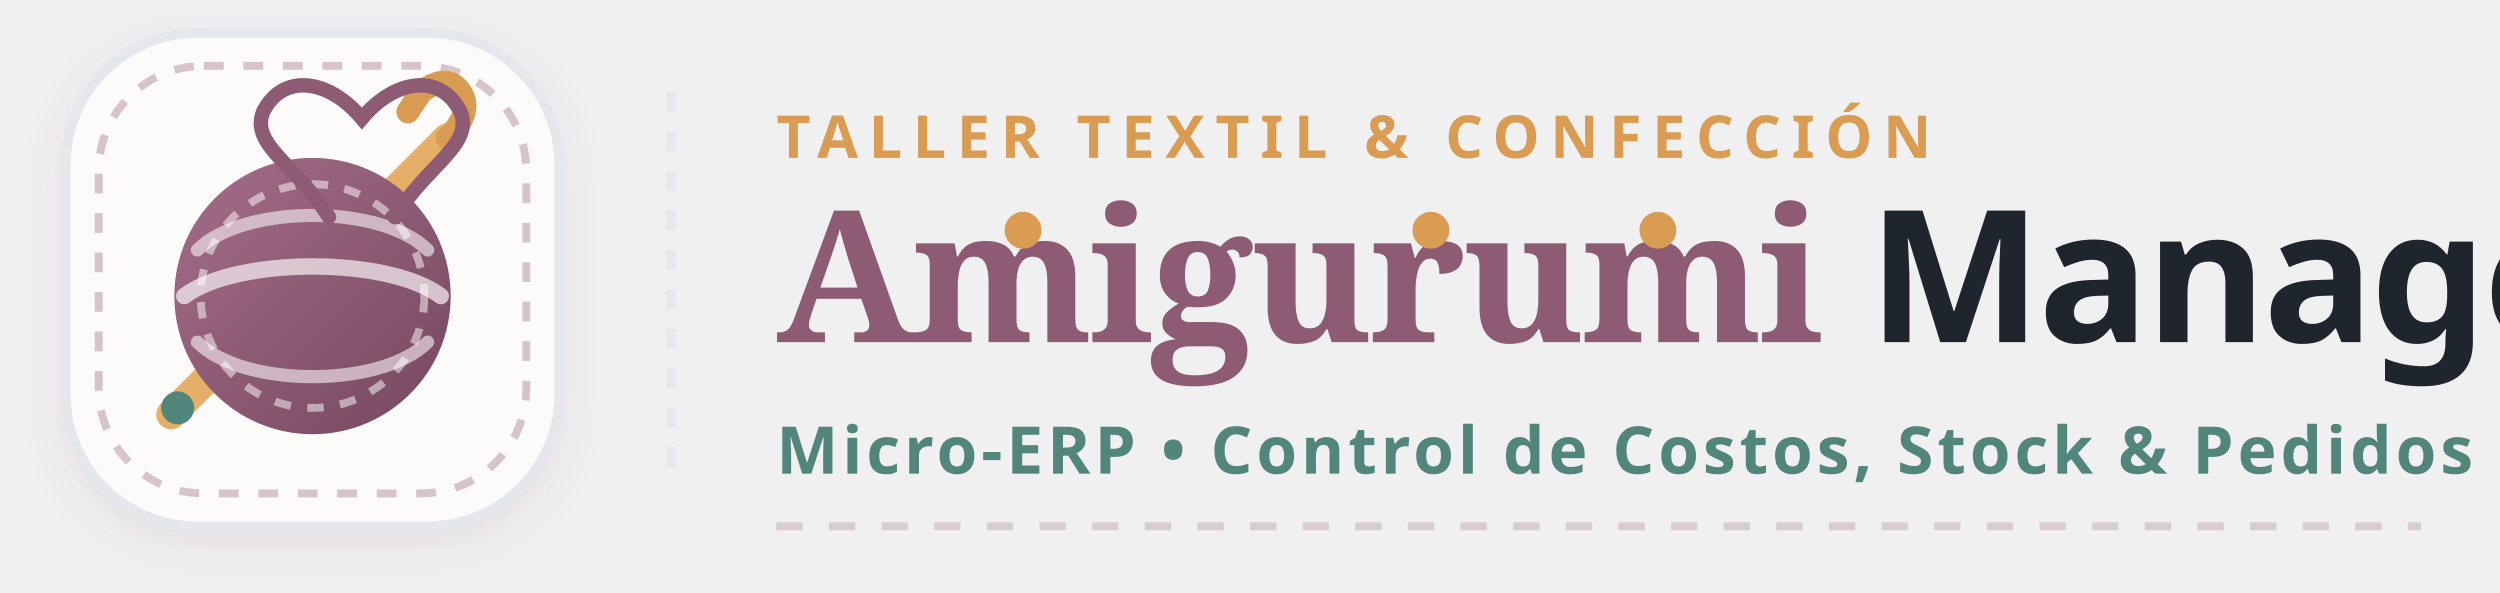
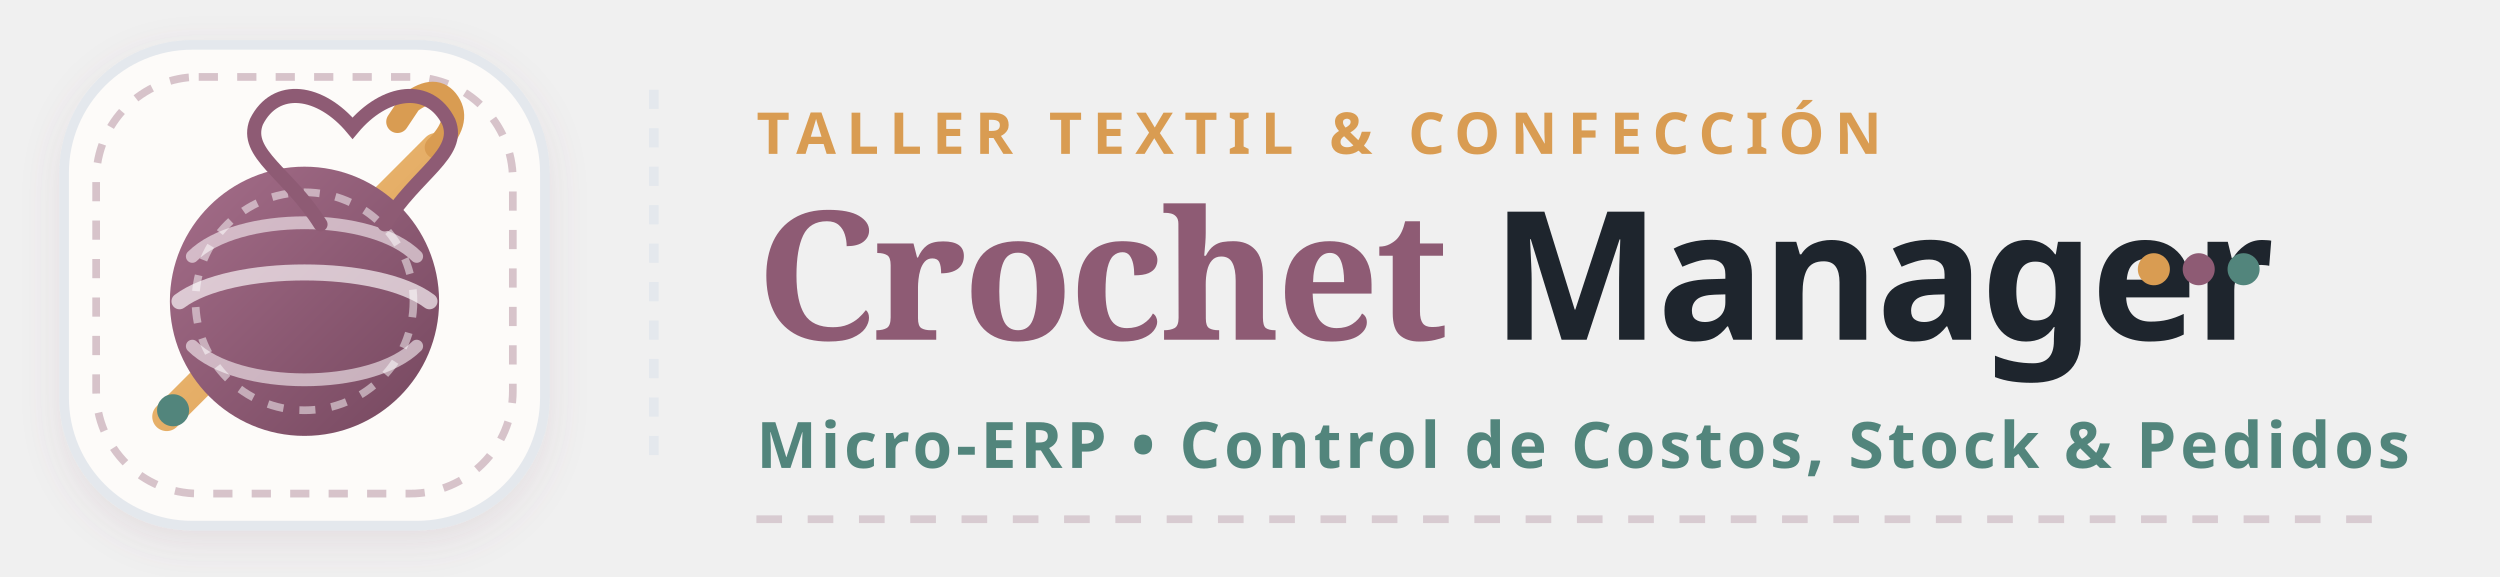
- <svg xmlns="http://www.w3.org/2000/svg" viewBox="0 0 380 90" width="100%" height="100%" role="img" aria-label="Imagotipo Horizontal Amigurumi Manager">
+ <svg xmlns="http://www.w3.org/2000/svg" viewBox="0 0 390 90" width="100%" height="100%" role="img" aria-label="Imagotipo Horizontal Crochet Manager">
  <defs>
    <linearGradient id="imagoOvilloGrad" x1="0%" y1="0%" x2="100%" y2="100%">
      <stop offset="0%" stop-color="#A56E8A" />
      <stop offset="100%" stop-color="#75475E" />
    </linearGradient>
    <linearGradient id="imagoHookGrad" x1="0%" y1="0%" x2="100%" y2="100%">
      <stop offset="0%" stop-color="#F2C17D" />
      <stop offset="100%" stop-color="#D99C52" />
    </linearGradient>
    <filter id="imagoPillShadow" x="-10%" y="-10%" width="125%" height="125%">
      <feDropShadow dx="0" dy="2" stdDeviation="3" flood-color="#8E5B74" flood-opacity="0.12" />
    </filter>
  </defs>
-   <g id="imagoSimbolo" transform="translate(10, 5)">
+   <g id="imagoSimbolo" transform="translate(10, 7)">
    <rect x="0" y="0" width="75" height="75" rx="20" fill="#FDFBF9" stroke="#E4E8ED" stroke-width="1.5" filter="url(#imagoPillShadow)" />
    <rect x="5" y="5" width="65" height="65" rx="16" fill="none" stroke="#8E5B74" stroke-width="1.2" stroke-dasharray="3,3" opacity="0.35" />
    <path d="M16 58 L58 16" stroke="url(#imagoHookGrad)" stroke-width="4.5" stroke-linecap="round" />
    <path d="M58 16 Q62 12 60 9 Q58 6 54 9 L52 12" fill="none" stroke="#D99C52" stroke-width="3.5" stroke-linecap="round" />
    <circle cx="17" cy="57" r="2.5" fill="#52857C" />
    <circle cx="37.5" cy="40" r="21" fill="url(#imagoOvilloGrad)" />
    <path d="M20 33 C27 26 48 26 55 33" fill="none" stroke="#FAF3F6" stroke-width="2" opacity="0.6" stroke-linecap="round" />
    <path d="M18 40 C26 34 49 34 57 40" fill="none" stroke="#FAF3F6" stroke-width="2.5" opacity="0.7" stroke-linecap="round" />
    <path d="M20 47 C27 54 48 54 55 47" fill="none" stroke="#FAF3F6" stroke-width="2" opacity="0.6" stroke-linecap="round" />
    <circle cx="37.5" cy="40" r="17" fill="none" stroke="#FFFFFF" stroke-width="1.2" stroke-dasharray="2.5,2.5" opacity="0.5" />
    <path d="M50 28 C55 20 62 17 60 12 C57 6 50 7 45 13 C40 7 33 6 30 12 C28 17 35 20 40 28" fill="none" stroke="#8E5B74" stroke-width="2.2" stroke-linecap="round" />
  </g>
  <path d="M102 14 L102 74" stroke="#E4E8ED" stroke-width="1.5" stroke-dasharray="3,3" />
  <g id="imagoTexto" transform="translate(118, 0)">
    <text x="0" y="24" font-family="'Outfit', sans-serif" font-weight="700" font-size="9" letter-spacing="0.18em" text-transform="uppercase" fill="#D99C52">
      TALLER TEXTIL &amp; CONFECCIÓN
    </text>
-     <text x="0" y="52" font-family="'Fraunces', 'Georgia', serif" font-weight="800" font-size="28" letter-spacing="-0.02em" fill="#8E5B74">
-       Amigurumi <tspan fill="#1E252D" font-family="'Outfit', sans-serif" font-weight="700">Manager</tspan>
+     <text x="0" y="53" font-family="'Fraunces', 'Georgia', serif" font-weight="800" font-size="28" letter-spacing="-0.02em" fill="#8E5B74">
+       Crochet <tspan fill="#1E252D" font-family="'Outfit', sans-serif" font-weight="700">Manager</tspan>
    </text>
-     <circle cx="37.5" cy="35" r="2.8" fill="#D99C52" />
-     <circle cx="99.5" cy="35" r="2.8" fill="#D99C52" />
-     <circle cx="134" cy="35" r="2.8" fill="#D99C52" />
-     <text x="0" y="72" font-family="'Plus Jakarta Sans', sans-serif" font-weight="600" font-size="10" letter-spacing="0.06em" fill="#52857C">
+     <circle cx="218" cy="42" r="2.5" fill="#D99C52" />
+     <circle cx="225" cy="42" r="2.5" fill="#8E5B74" />
+     <circle cx="232" cy="42" r="2.5" fill="#52857C" />
+     <text x="0" y="73" font-family="'Plus Jakarta Sans', sans-serif" font-weight="600" font-size="10" letter-spacing="0.06em" fill="#52857C">
      Micro-ERP • Control de Costos, Stock &amp; Pedidos
    </text>
-     <path d="M0 80 L250 80" stroke="#8E5B74" stroke-width="1.2" stroke-dasharray="4,4" opacity="0.25" />
+     <path d="M0 81 L255 81" stroke="#8E5B74" stroke-width="1.2" stroke-dasharray="4,4" opacity="0.25" />
  </g>
</svg>
